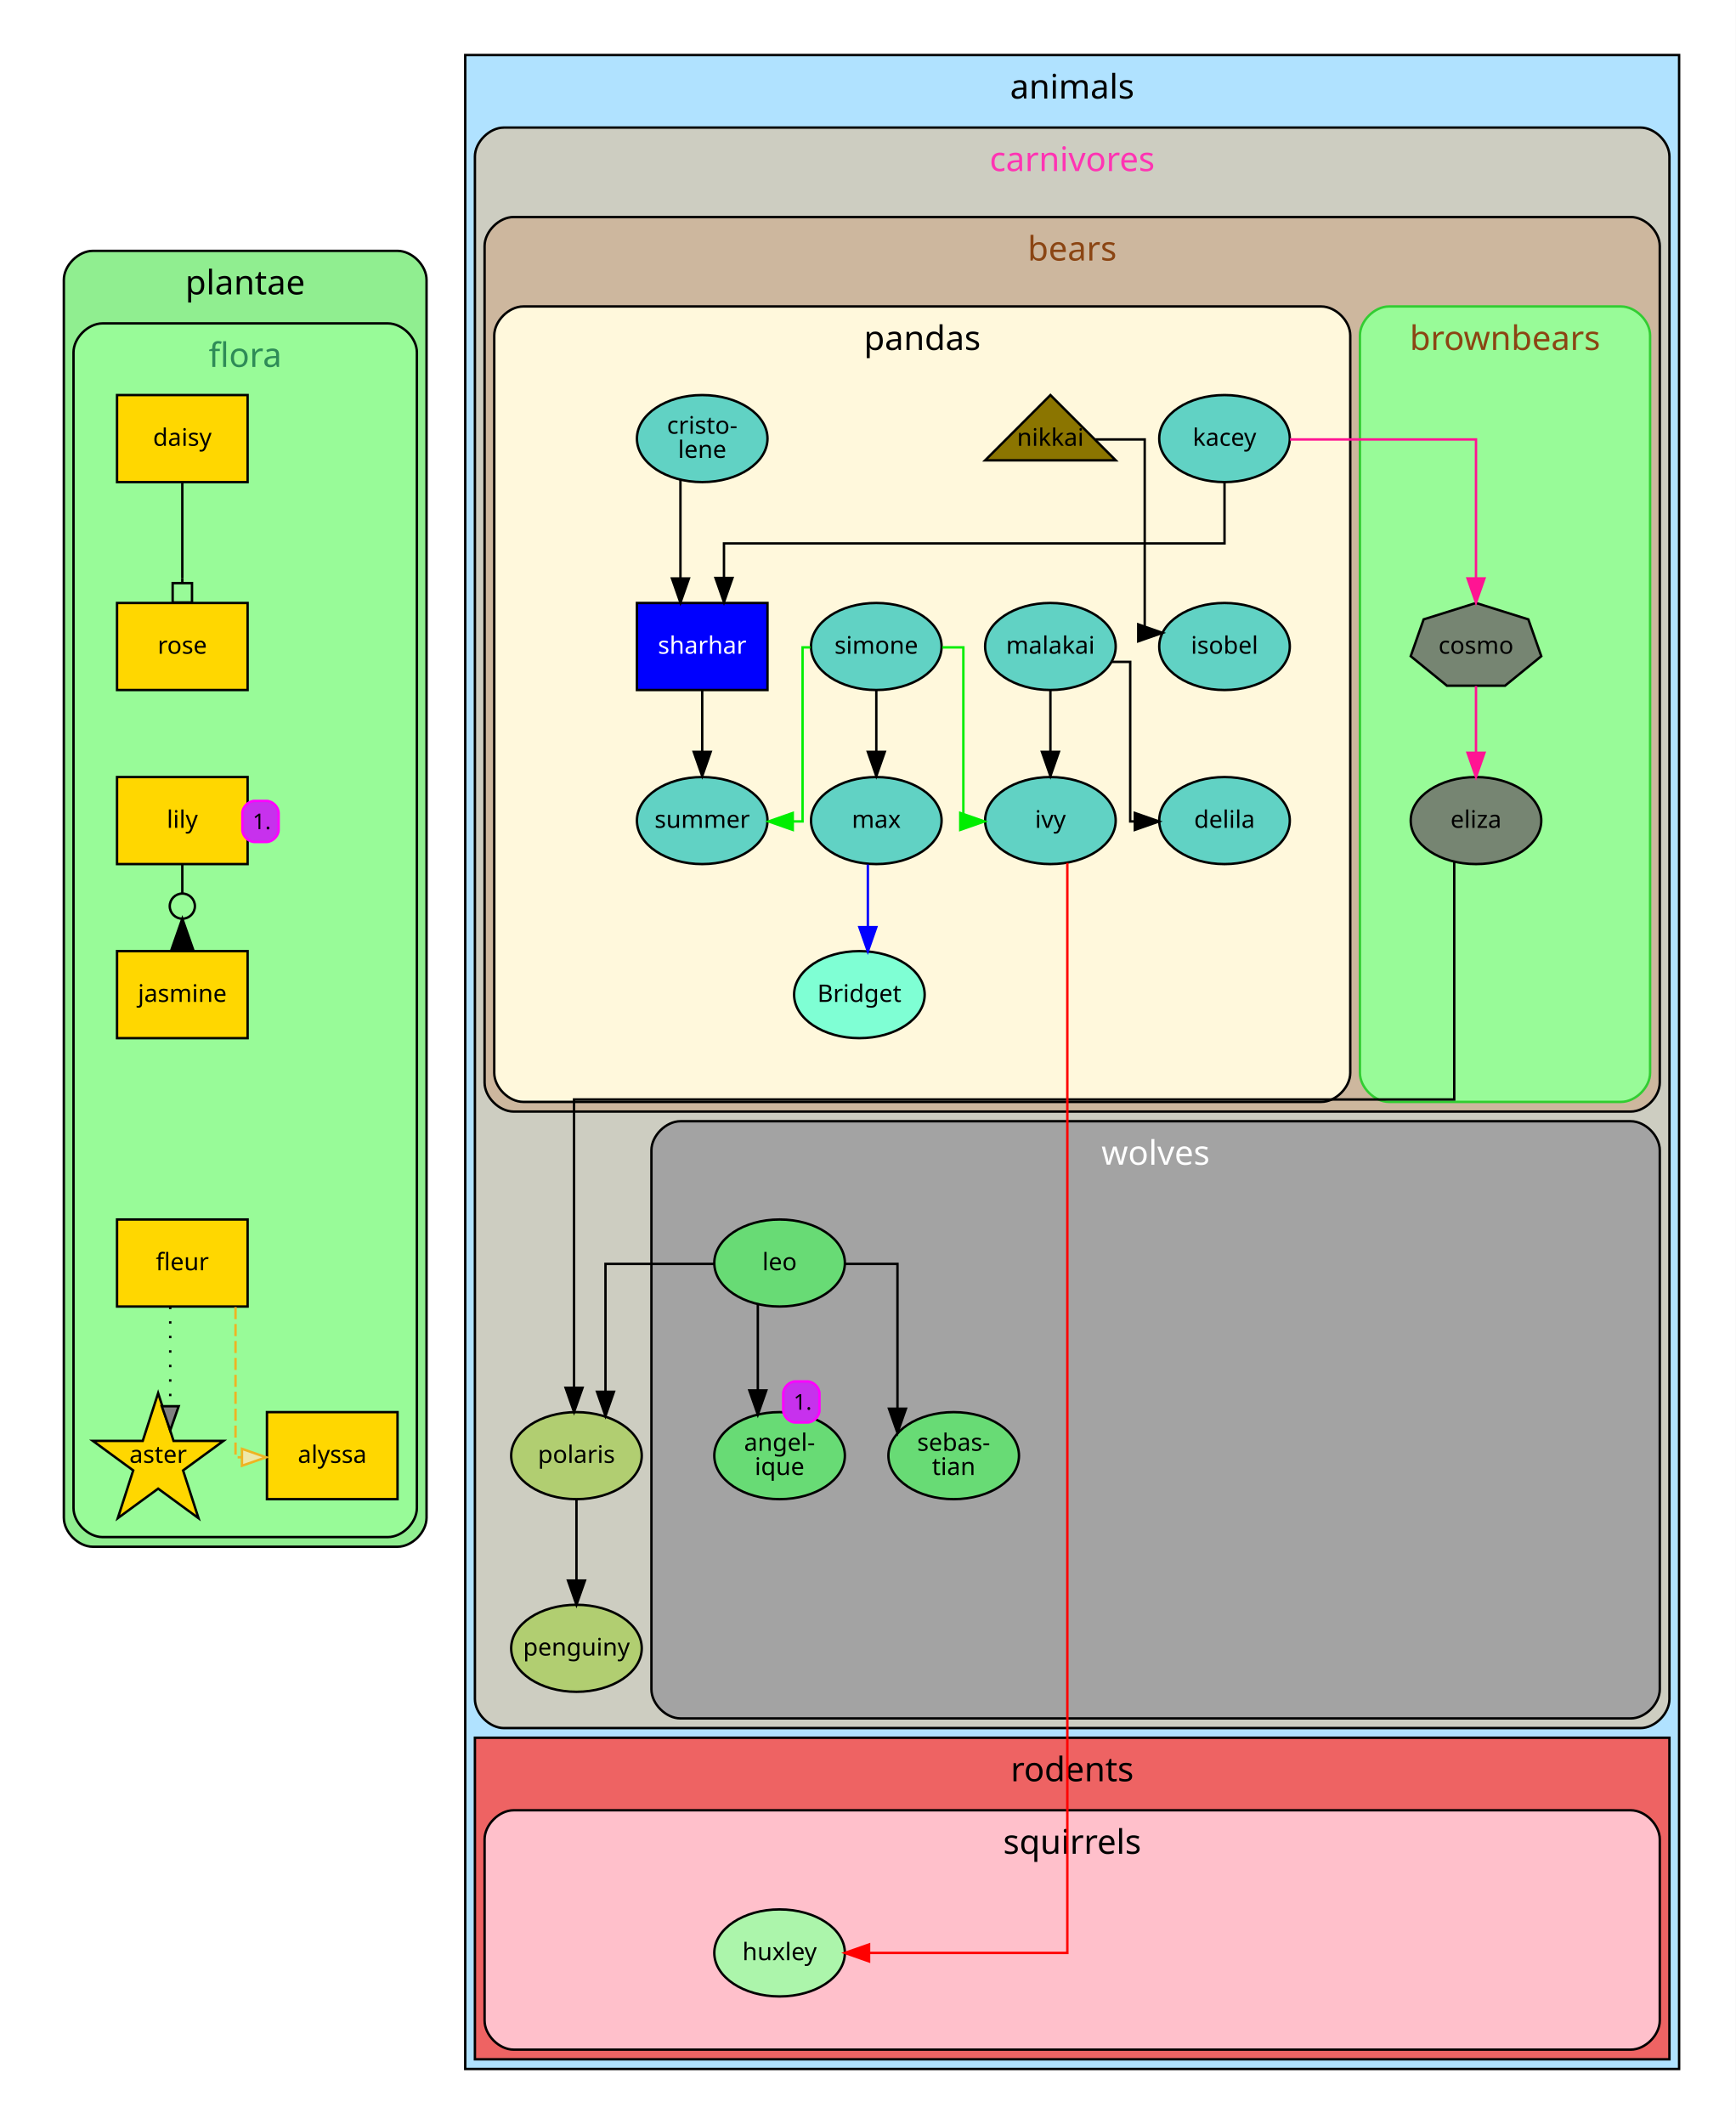
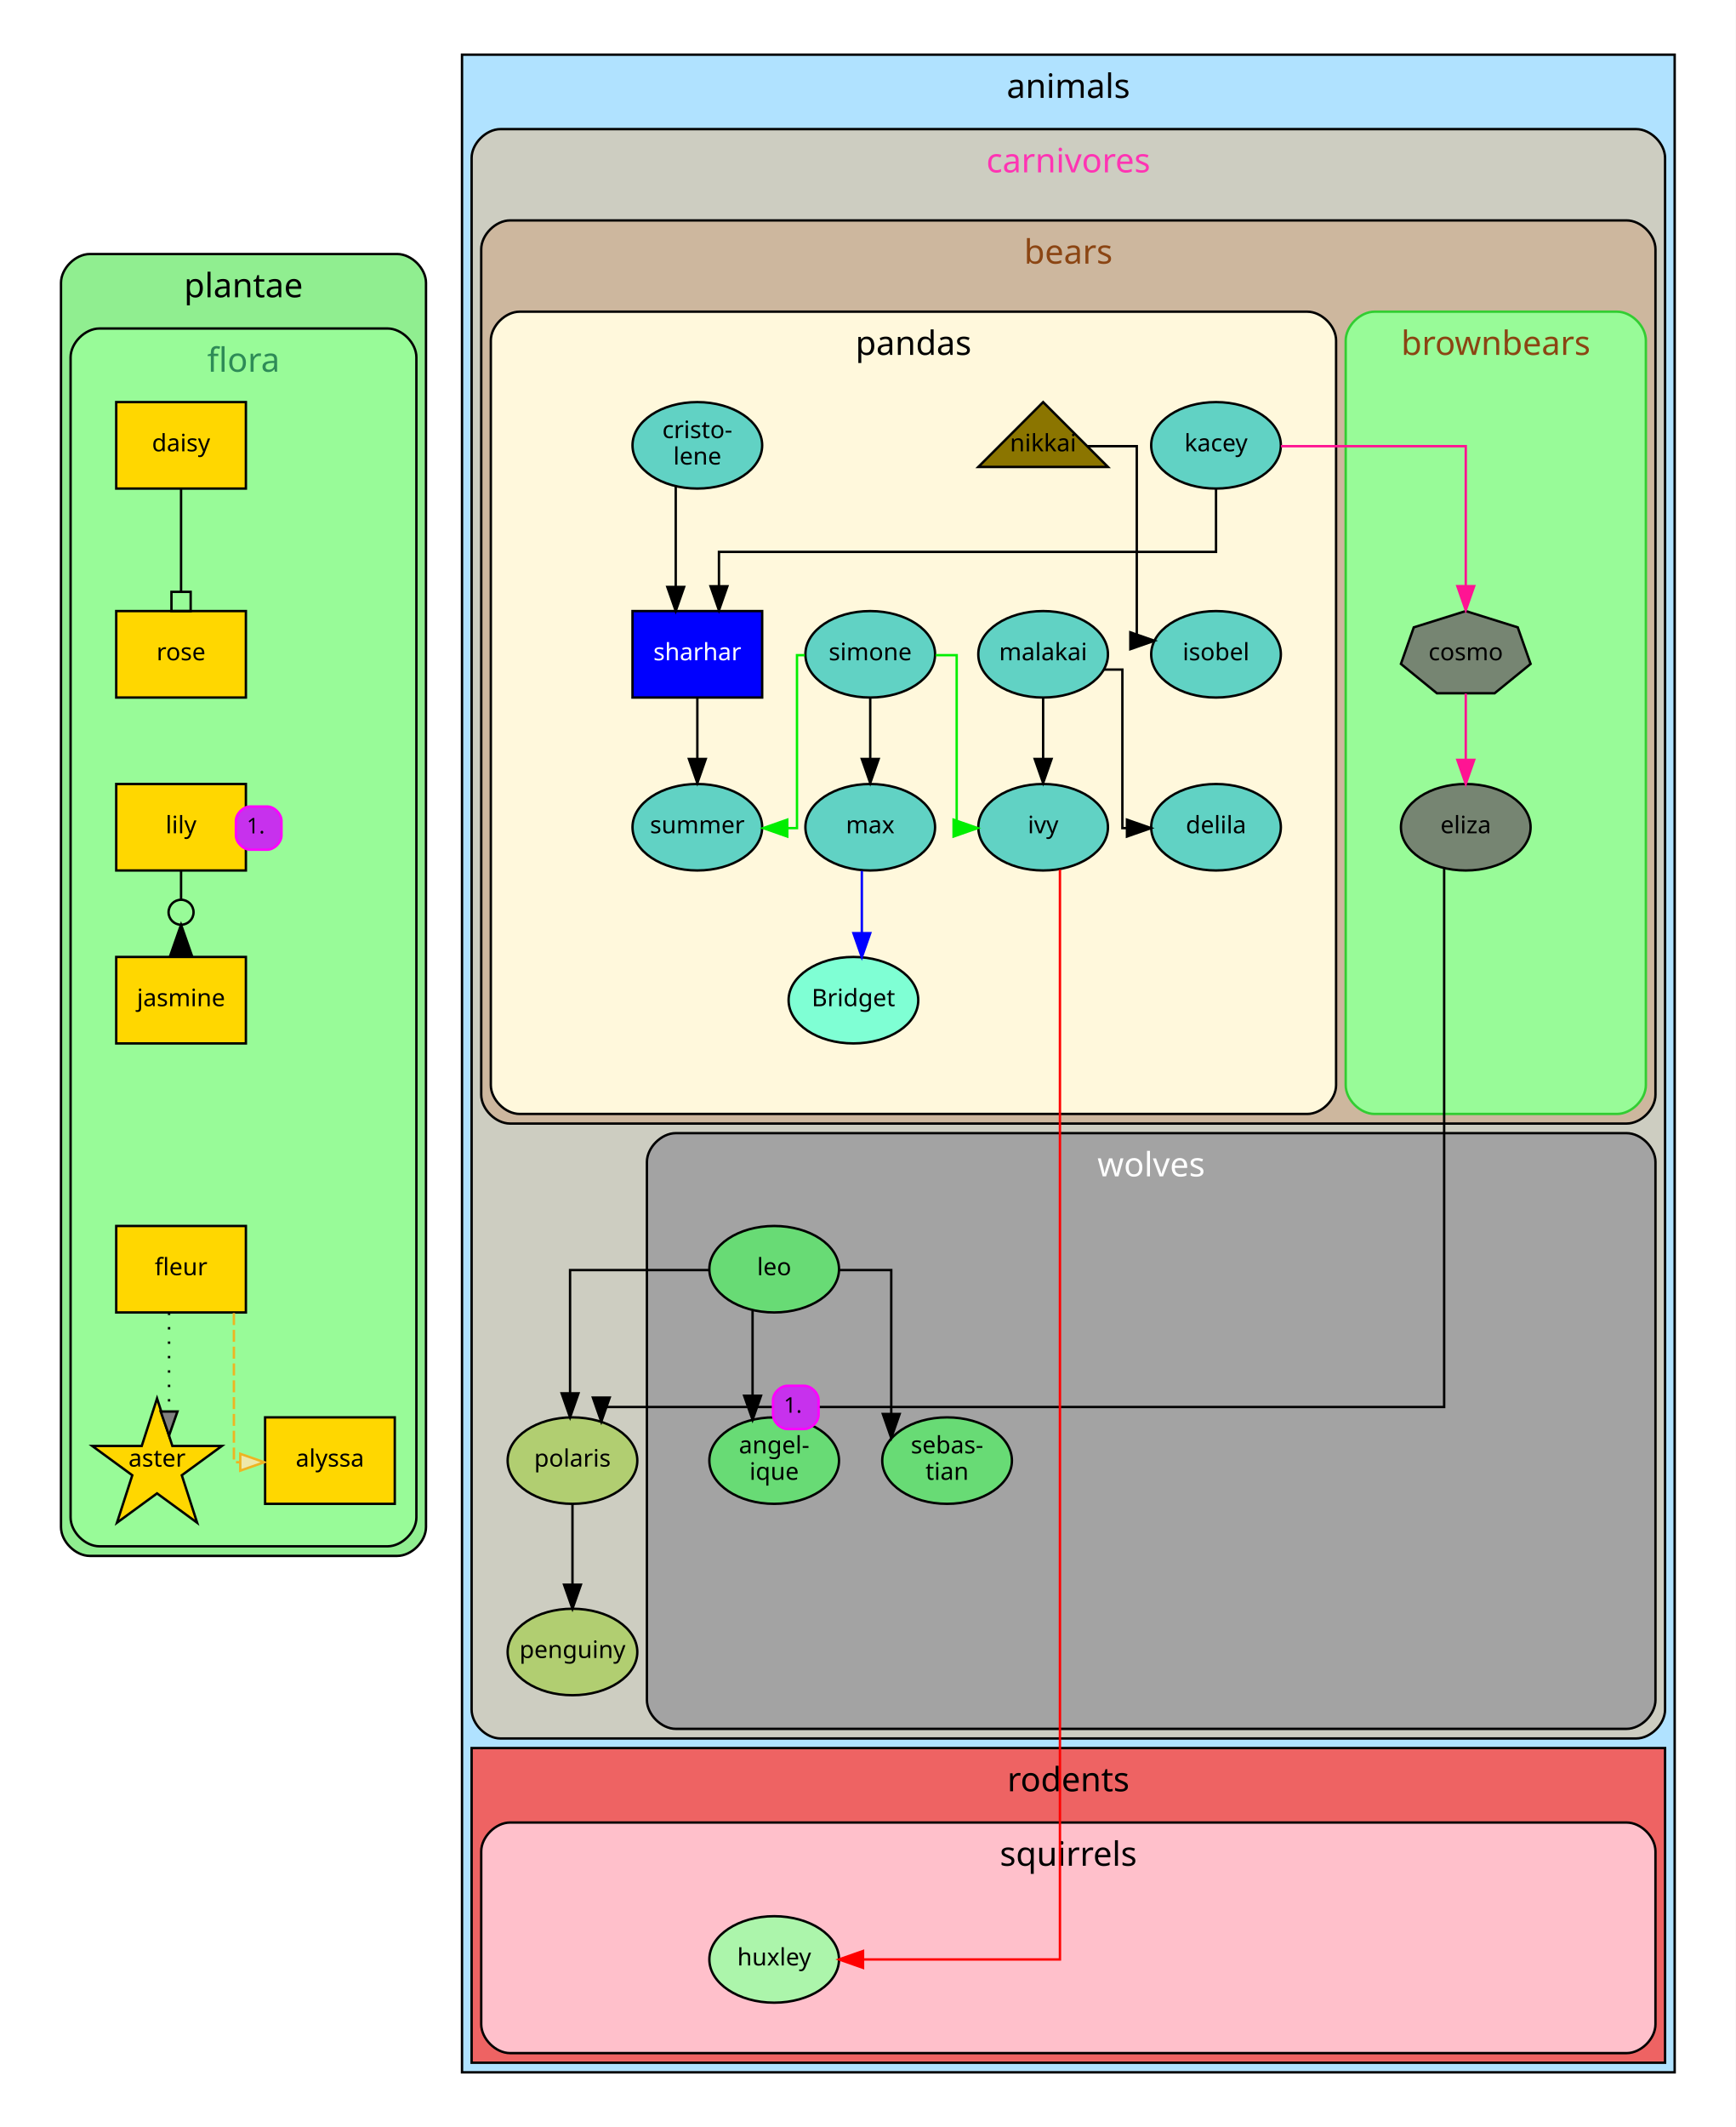
- <svg xmlns="http://www.w3.org/2000/svg" xmlns:xlink="http://www.w3.org/1999/xlink" width="717.8pt" height="878.52pt" viewBox="0.00 0.00 717.8 878.52">
-   <g id="graph0" class="graph" transform="scale(1 1) rotate(0) translate(14.4 864.76)">
-     <polygon fill="white" stroke="transparent" points="-14.4,14.4 -14.4,-864.76 703.4,-864.76 703.4,14.4 -14.4,14.4" />
+ <svg xmlns="http://www.w3.org/2000/svg" xmlns:xlink="http://www.w3.org/1999/xlink" width="722.8pt" height="885.52pt" viewBox="0.00 0.00 722.8 885.52">
+   <g id="graph0" class="graph" transform="scale(1 1) rotate(0) translate(14.4 872.76)">
+     <polygon fill="white" stroke="transparent" points="-14.4,14.4 -14.4,-872.76 708.4,-872.76 708.4,14.4 -14.4,14.4" />
    <g id="clust1" class="cluster">
-       <polygon fill="#b0e2ff" stroke="black" points="178,-842 178,-9 680,-9 680,-842 178,-842" />
-       <text text-anchor="middle" x="429" y="-824" font-family="sans-serif" font-size="14.00">animals</text>
+       <polygon fill="#b0e2ff" stroke="black" points="178,-850 178,-10 683,-10 683,-850 178,-850" />
+       <text text-anchor="middle" x="430.5" y="-832" font-family="sans-serif" font-size="14.00">animals</text>
    </g>
    <g id="clust2" class="cluster">
-       <path fill="#cdcdc1" stroke="black" d="M 194.0,-150 l 470.0,0 c 6.0 0 12.0 -6.0 12.0 -12.0 l 0,-638.0 c 0 -6.0 -6.0 -12.0 -12.0 -12.0 l -470.0,0 c -6.0 0 -12.0 6.0 -12.0 12.0 l 0,638.0 c 0 6.0 6.0 12.0 12.0 12.0" />
-       <text text-anchor="middle" x="429" y="-794" font-family="sans-serif" font-size="14.00" fill="#ff34b3">carnivores</text>
+       <path fill="#cdcdc1" stroke="black" d="M 194.0,-149 l 473.0,0 c 6.0 0 12.0 -6.0 12.0 -12.0 l 0,-646.0 c 0 -6.0 -6.0 -12.0 -12.0 -12.0 l -473.0,0 c -6.0 0 -12.0 6.0 -12.0 12.0 l 0,646.0 c 0 6.0 6.0 12.0 12.0 12.0" />
+       <text text-anchor="middle" x="430.5" y="-801" font-family="sans-serif" font-size="14.00" fill="#ff34b3">carnivores</text>
    </g>
    <g id="clust3" class="cluster">
-       <path fill="#cdb79e" stroke="black" d="M 198.0,-405 l 462.0,0 c 6.0 0 12.0 -6.0 12.0 -12.0 l 0,-346.0 c 0 -6.0 -6.0 -12.0 -12.0 -12.0 l -462.0,0 c -6.0 0 -12.0 6.0 -12.0 12.0 l 0,346.0 c 0 6.0 6.0 12.0 12.0 12.0" />
-       <text text-anchor="middle" x="429" y="-757" font-family="sans-serif" font-size="14.00" fill="#8b4513">bears</text>
+       <path fill="#cdb79e" stroke="black" d="M 198.0,-405 l 465.0,0 c 6.0 0 12.0 -6.0 12.0 -12.0 l 0,-352.0 c 0 -6.0 -6.0 -12.0 -12.0 -12.0 l -465.0,0 c -6.0 0 -12.0 6.0 -12.0 12.0 l 0,352.0 c 0 6.0 6.0 12.0 12.0 12.0" />
+       <text text-anchor="middle" x="430.5" y="-763" font-family="sans-serif" font-size="14.00" fill="#8b4513">bears</text>
    </g>
    <g id="clust4" class="cluster">
-       <path fill="#fff8dc" stroke="black" d="M 202.0,-409 l 330.0,0 c 6.0 0 12.0 -6.0 12.0 -12.0 l 0,-305.0 c 0 -6.0 -6.0 -12.0 -12.0 -12.0 l -330.0,0 c -6.0 0 -12.0 6.0 -12.0 12.0 l 0,305.0 c 0 6.0 6.0 12.0 12.0 12.0" />
-       <text text-anchor="middle" x="367" y="-720" font-family="sans-serif" font-size="14.00">pandas</text>
+       <path fill="#fff8dc" stroke="black" d="M 202.0,-409 l 328.0,0 c 6.0 0 12.0 -6.0 12.0 -12.0 l 0,-310.0 c 0 -6.0 -6.0 -12.0 -12.0 -12.0 l -328.0,0 c -6.0 0 -12.0 6.0 -12.0 12.0 l 0,310.0 c 0 6.0 6.0 12.0 12.0 12.0" />
+       <text text-anchor="middle" x="366" y="-725" font-family="sans-serif" font-size="14.00">pandas</text>
    </g>
    <g id="clust5" class="cluster">
-       <path fill="palegreen" stroke="limegreen" d="M 560.0,-409 l 96.0,0 c 6.0 0 12.0 -6.0 12.0 -12.0 l 0,-305.0 c 0 -6.0 -6.0 -12.0 -12.0 -12.0 l -96.0,0 c -6.0 0 -12.0 6.0 -12.0 12.0 l 0,305.0 c 0 6.0 6.0 12.0 12.0 12.0" />
-       <text text-anchor="middle" x="608" y="-720" font-family="sans-serif" font-size="14.00" fill="#8b4513">brownbears</text>
+       <path fill="palegreen" stroke="limegreen" d="M 558.0,-409 l 101.0,0 c 6.0 0 12.0 -6.0 12.0 -12.0 l 0,-310.0 c 0 -6.0 -6.0 -12.0 -12.0 -12.0 l -101.0,0 c -6.0 0 -12.0 6.0 -12.0 12.0 l 0,310.0 c 0 6.0 6.0 12.0 12.0 12.0" />
+       <text text-anchor="middle" x="608.5" y="-725" font-family="sans-serif" font-size="14.00" fill="#8b4513">brownbears</text>
    </g>
    <g id="clust6" class="cluster">
-       <path fill="#a3a3a3" stroke="black" d="M 267.0,-154 l 393.0,0 c 6.0 0 12.0 -6.0 12.0 -12.0 l 0,-223.0 c 0 -6.0 -6.0 -12.0 -12.0 -12.0 l -393.0,0 c -6.0 0 -12.0 6.0 -12.0 12.0 l 0,223.0 c 0 6.0 6.0 12.0 12.0 12.0" />
-       <text text-anchor="middle" x="463.5" y="-383" font-family="sans-serif" font-size="14.00" fill="white">wolves</text>
+       <path fill="#a3a3a3" stroke="black" d="M 267.0,-153 l 396.0,0 c 6.0 0 12.0 -6.0 12.0 -12.0 l 0,-224.0 c 0 -6.0 -6.0 -12.0 -12.0 -12.0 l -396.0,0 c -6.0 0 -12.0 6.0 -12.0 12.0 l 0,224.0 c 0 6.0 6.0 12.0 12.0 12.0" />
+       <text text-anchor="middle" x="465" y="-383" font-family="sans-serif" font-size="14.00" fill="white">wolves</text>
    </g>
    <g id="clust7" class="cluster">
-       <polygon fill="#ee6363" stroke="black" points="182,-146 182,-13 676,-13 676,-146 182,-146" />
-       <text text-anchor="middle" x="429" y="-128" font-family="sans-serif" font-size="14.00">rodents</text>
+       <polygon fill="#ee6363" stroke="black" points="182,-145 182,-14 679,-14 679,-145 182,-145" />
+       <text text-anchor="middle" x="430.5" y="-127" font-family="sans-serif" font-size="14.00">rodents</text>
    </g>
    <g id="clust8" class="cluster">
-       <path fill="pink" stroke="black" d="M 198.0,-17 l 462.0,0 c 6.0 0 12.0 -6.0 12.0 -12.0 l 0,-75.0 c 0 -6.0 -6.0 -12.0 -12.0 -12.0 l -462.0,0 c -6.0 0 -12.0 6.0 -12.0 12.0 l 0,75.0 c 0 6.0 6.0 12.0 12.0 12.0" />
-       <text text-anchor="middle" x="429" y="-98" font-family="sans-serif" font-size="14.00">squirrels</text>
+       <path fill="pink" stroke="black" d="M 198.0,-18 l 465.0,0 c 6.0 0 12.0 -6.0 12.0 -12.0 l 0,-72.0 c 0 -6.0 -6.0 -12.0 -12.0 -12.0 l -465.0,0 c -6.0 0 -12.0 6.0 -12.0 12.0 l 0,72.0 c 0 6.0 6.0 12.0 12.0 12.0" />
+       <text text-anchor="middle" x="430.5" y="-96" font-family="sans-serif" font-size="14.00">squirrels</text>
    </g>
    <g id="clust9" class="cluster">
-       <path fill="#90ee90" stroke="black" d="M 24.0,-225 l 126.0,0 c 6.0 0 12.0 -6.0 12.0 -12.0 l 0,-512.0 c 0 -6.0 -6.0 -12.0 -12.0 -12.0 l -126.0,0 c -6.0 0 -12.0 6.0 -12.0 12.0 l 0,512.0 c 0 6.0 6.0 12.0 12.0 12.0" />
-       <text text-anchor="middle" x="87" y="-743" font-family="sans-serif" font-size="14.00">plantae</text>
+       <path fill="#90ee90" stroke="black" d="M 23.0,-225 l 128.0,0 c 6.0 0 12.0 -6.0 12.0 -12.0 l 0,-518.0 c 0 -6.0 -6.0 -12.0 -12.0 -12.0 l -128.0,0 c -6.0 0 -12.0 6.0 -12.0 12.0 l 0,518.0 c 0 6.0 6.0 12.0 12.0 12.0" />
+       <text text-anchor="middle" x="87" y="-749" font-family="sans-serif" font-size="14.00">plantae</text>
    </g>
    <g id="clust10" class="cluster">
-       <path fill="palegreen" stroke="black" d="M 28.0,-229 l 118.0,0 c 6.0 0 12.0 -6.0 12.0 -12.0 l 0,-478.0 c 0 -6.0 -6.0 -12.0 -12.0 -12.0 l -118.0,0 c -6.0 0 -12.0 6.0 -12.0 12.0 l 0,478.0 c 0 6.0 6.0 12.0 12.0 12.0" />
-       <text text-anchor="middle" x="87" y="-713" font-family="sans-serif" font-size="14.00" fill="seagreen">flora</text>
+       <path fill="palegreen" stroke="black" d="M 27.0,-229 l 120.0,0 c 6.0 0 12.0 -6.0 12.0 -12.0 l 0,-483.0 c 0 -6.0 -6.0 -12.0 -12.0 -12.0 l -120.0,0 c -6.0 0 -12.0 6.0 -12.0 12.0 l 0,483.0 c 0 6.0 6.0 12.0 12.0 12.0" />
+       <text text-anchor="middle" x="87" y="-718" font-family="sans-serif" font-size="14.00" fill="seagreen">flora</text>
    </g>
    <g id="node1" class="node">
      <g id="a_node1">
        <a xlink:title=": " target="_blank">
-           <ellipse fill="#61d2c4" stroke="black" cx="492" cy="-525.36" rx="27" ry="18" />
-           <text text-anchor="middle" x="492" y="-522.36" font-family="sans-serif" font-size="10.00">delila</text>
+           <ellipse fill="#61d2c4" stroke="black" cx="492" cy="-528.36" rx="27" ry="18" />
+           <text text-anchor="middle" x="492" y="-525.86" font-family="sans-serif" font-size="10.00">delila</text>
        </a>
      </g>
    </g>
    <g id="node2" class="node">
      <g id="a_node2">
        <a xlink:title=": " target="_blank">
-           <polygon fill="gold" stroke="black" points="78,-268.78 57.37,-268.78 51,-288.54 44.63,-268.78 24,-268.78 40.69,-256.57 34.31,-236.82 51,-249.03 67.69,-236.82 61.31,-256.57 78,-268.78" />
-           <text text-anchor="middle" x="51" y="-259.68" font-family="sans-serif" font-size="10.00">aster</text>
+           <polygon fill="gold" stroke="black" points="78,-270.78 57.37,-270.78 51,-290.54 44.63,-270.78 24,-270.78 40.69,-258.57 34.31,-238.82 51,-251.03 67.69,-238.82 61.31,-258.57 78,-270.78" />
+           <text text-anchor="middle" x="51" y="-262.18" font-family="sans-serif" font-size="10.00">aster</text>
        </a>
      </g>
    </g>
    <g id="node3" class="node">
      <g id="a_node3">
        <a xlink:title=": " target="_blank">
-           <ellipse fill="#b1ce71" stroke="black" cx="224" cy="-183" rx="27" ry="18" />
-           <text text-anchor="middle" x="224" y="-180" font-family="sans-serif" font-size="10.00">penguiny</text>
+           <ellipse fill="#b1ce71" stroke="black" cx="224" cy="-185" rx="27" ry="18" />
+           <text text-anchor="middle" x="224" y="-182.5" font-family="sans-serif" font-size="10.00">penguiny</text>
        </a>
      </g>
    </g>
    <g id="node4" class="node">
      <g id="a_node4">
        <a xlink:title=": " target="_blank">
          <ellipse fill="#acf5ab" stroke="black" cx="308" cy="-57" rx="27" ry="18" />
-           <text text-anchor="middle" x="308" y="-54" font-family="sans-serif" font-size="10.00">huxley</text>
+           <text text-anchor="middle" x="308" y="-54.5" font-family="sans-serif" font-size="10.00">huxley</text>
        </a>
      </g>
    </g>
    <g id="node5" class="node">
      <g id="a_node5">
        <a xlink:title=": " target="_blank">
-           <polygon fill="gold" stroke="black" points="88,-471.36 34,-471.36 34,-435.36 88,-435.36 88,-471.36" />
-           <text text-anchor="middle" x="61" y="-450.36" font-family="sans-serif" font-size="10.00">jasmine</text>
+           <polygon fill="gold" stroke="black" points="88,-474.36 34,-474.36 34,-438.36 88,-438.36 88,-474.36" />
+           <text text-anchor="middle" x="61" y="-453.86" font-family="sans-serif" font-size="10.00">jasmine</text>
        </a>
      </g>
    </g>
    <g id="node16" class="node">
      <g id="a_node16">
        <a xlink:title=": " target="_blank">
-           <polygon fill="gold" stroke="black" points="88,-360.36 34,-360.36 34,-324.36 88,-324.36 88,-360.36" />
-           <text text-anchor="middle" x="61" y="-339.36" font-family="sans-serif" font-size="10.00">fleur</text>
+           <polygon fill="gold" stroke="black" points="88,-362.36 34,-362.36 34,-326.36 88,-326.36 88,-362.36" />
+           <text text-anchor="middle" x="61" y="-341.86" font-family="sans-serif" font-size="10.00">fleur</text>
        </a>
      </g>
    </g>
    <g id="node6" class="node">
      <g id="a_node6">
        <a xlink:title=": " target="_blank">
-           <polygon fill="#8b7500" stroke="black" points="420,-701.36 393,-674.36 447,-674.36 420,-701.36" />
-           <text text-anchor="middle" x="420" y="-680.36" font-family="sans-serif" font-size="10.00">nikkai</text>
+           <polygon fill="#8b7500" stroke="black" points="420,-705.36 393,-678.36 447,-678.36 420,-705.36" />
+           <text text-anchor="middle" x="420" y="-684.86" font-family="sans-serif" font-size="10.00">nikkai</text>
        </a>
      </g>
    </g>
    <g id="node18" class="node">
      <g id="a_node18">
        <a xlink:title=": " target="_blank">
-           <ellipse fill="#61d2c4" stroke="black" cx="492" cy="-597.36" rx="27" ry="18" />
-           <text text-anchor="middle" x="492" y="-594.36" font-family="sans-serif" font-size="10.00">isobel</text>
+           <ellipse fill="#61d2c4" stroke="black" cx="492" cy="-600.36" rx="27" ry="18" />
+           <text text-anchor="middle" x="492" y="-597.86" font-family="sans-serif" font-size="10.00">isobel</text>
        </a>
      </g>
    </g>
    <g id="edge5" class="edge">
-       <path fill="none" stroke="black" d="M438.59,-683C448.63,-683 459,-683 459,-683 459,-683 459,-603 459,-603 459,-603 459.73,-603 459.73,-603" />
-       <polygon fill="black" stroke="black" points="456.32,-606.5 466.32,-603 456.32,-599.5 456.32,-606.5" />
+       <path fill="none" stroke="black" d="M438.59,-687C448.63,-687 459,-687 459,-687 459,-687 459,-606 459,-606 459,-606 459.73,-606 459.73,-606" />
+       <polygon fill="black" stroke="black" points="456.32,-609.5 466.32,-606 456.32,-602.5 456.32,-609.5" />
    </g>
    <g id="node7" class="node">
      <g id="a_node7">
        <a xlink:title=": " target="_blank">
-           <ellipse fill="#68db75" stroke="black" cx="380" cy="-262.68" rx="27" ry="18" />
-           <text text-anchor="middle" x="380" y="-264.68" font-family="sans-serif" font-size="10.00">sebas-</text>
-           <text text-anchor="middle" x="380" y="-254.68" font-family="sans-serif" font-size="10.00">tian</text>
+           <ellipse fill="#68db75" stroke="black" cx="380" cy="-264.68" rx="27" ry="18" />
+           <text text-anchor="middle" x="380" y="-267.68" font-family="sans-serif" font-size="10.00">sebas-</text>
+           <text text-anchor="middle" x="380" y="-256.68" font-family="sans-serif" font-size="10.00">tian</text>
        </a>
      </g>
    </g>
    <g id="node8" class="node">
      <g id="a_node8">
        <a xlink:title=": " target="_blank">
-           <ellipse fill="#768572" stroke="black" cx="596" cy="-525.36" rx="27" ry="18" />
-           <text text-anchor="middle" x="596" y="-522.36" font-family="sans-serif" font-size="10.00">eliza</text>
+           <ellipse fill="#768572" stroke="black" cx="596" cy="-528.36" rx="27" ry="18" />
+           <text text-anchor="middle" x="596" y="-525.86" font-family="sans-serif" font-size="10.00">eliza</text>
        </a>
      </g>
    </g>
    <g id="node19" class="node">
      <g id="a_node19">
        <a xlink:title=": " target="_blank">
-           <ellipse fill="#b1ce71" stroke="black" cx="224" cy="-262.68" rx="27" ry="18" />
-           <text text-anchor="middle" x="224" y="-259.68" font-family="sans-serif" font-size="10.00">polaris</text>
+           <ellipse fill="#b1ce71" stroke="black" cx="224" cy="-264.68" rx="27" ry="18" />
+           <text text-anchor="middle" x="224" y="-262.18" font-family="sans-serif" font-size="10.00">polaris</text>
        </a>
      </g>
    </g>
    <g id="edge7" class="edge">
-       <path fill="none" stroke="black" d="M587,-508.34C587,-476.25 587,-410 587,-410 587,-410 223,-410 223,-410 223,-410 223,-290.74 223,-290.74" />
-       <polygon fill="black" stroke="black" points="226.5,-290.74 223,-280.74 219.5,-290.74 226.5,-290.74" />
+       <path fill="none" stroke="black" d="M587,-511.39C587,-456.45 587,-287 587,-287 587,-287 236,-287 236,-287 236,-287 236,-286.39 236,-286.39" />
+       <polygon fill="black" stroke="black" points="239.5,-290.9 236,-280.9 232.5,-290.9 239.5,-290.9" />
    </g>
    <g id="node9" class="node">
      <g id="a_node9">
        <a xlink:title=": " target="_blank">
-           <ellipse fill="#61d2c4" stroke="black" cx="420" cy="-597.36" rx="27" ry="18" />
-           <text text-anchor="middle" x="420" y="-594.36" font-family="sans-serif" font-size="10.00">malakai</text>
+           <ellipse fill="#61d2c4" stroke="black" cx="420" cy="-600.36" rx="27" ry="18" />
+           <text text-anchor="middle" x="420" y="-597.86" font-family="sans-serif" font-size="10.00">malakai</text>
        </a>
      </g>
    </g>
    <g id="edge10" class="edge">
-       <path fill="none" stroke="black" d="M445.35,-591C449.78,-591 453,-591 453,-591 453,-591 453,-525 453,-525 453,-525 454.91,-525 454.91,-525" />
-       <polygon fill="black" stroke="black" points="454.91,-528.5 464.91,-525 454.91,-521.5 454.91,-528.5" />
+       <path fill="none" stroke="black" d="M445.35,-594C449.78,-594 453,-594 453,-594 453,-594 453,-528 453,-528 453,-528 454.91,-528 454.91,-528" />
+       <polygon fill="black" stroke="black" points="454.91,-531.5 464.91,-528 454.91,-524.5 454.91,-531.5" />
    </g>
    <g id="node27" class="node">
      <g id="a_node27">
        <a xlink:title=": " target="_blank">
-           <ellipse fill="#61d2c4" stroke="black" cx="420" cy="-525.36" rx="27" ry="18" />
-           <text text-anchor="middle" x="420" y="-522.36" font-family="sans-serif" font-size="10.00">ivy</text>
+           <ellipse fill="#61d2c4" stroke="black" cx="420" cy="-528.36" rx="27" ry="18" />
+           <text text-anchor="middle" x="420" y="-525.86" font-family="sans-serif" font-size="10.00">ivy</text>
        </a>
      </g>
    </g>
    <g id="edge9" class="edge">
-       <path fill="none" stroke="black" d="M420,-579.19C420,-579.19 420,-553.77 420,-553.77" />
-       <polygon fill="black" stroke="black" points="423.5,-553.77 420,-543.77 416.5,-553.77 423.5,-553.77" />
+       <path fill="none" stroke="black" d="M420,-582.19C420,-582.19 420,-556.77 420,-556.77" />
+       <polygon fill="black" stroke="black" points="423.5,-556.77 420,-546.77 416.5,-556.77 423.5,-556.77" />
    </g>
    <g id="node10" class="node">
      <g id="a_node10">
        <a xlink:title=": " target="_blank">
-           <ellipse fill="#61d2c4" stroke="black" cx="348" cy="-525.36" rx="27" ry="18" />
-           <text text-anchor="middle" x="348" y="-522.36" font-family="sans-serif" font-size="10.00">max</text>
+           <ellipse fill="#61d2c4" stroke="black" cx="348" cy="-528.36" rx="27" ry="18" />
+           <text text-anchor="middle" x="348" y="-525.86" font-family="sans-serif" font-size="10.00">max</text>
        </a>
      </g>
    </g>
    <g id="node11" class="node">
      <g id="a_node11">
        <a xlink:title=": " target="_blank">
-           <ellipse fill="aquamarine" stroke="black" cx="341" cy="-453.36" rx="27" ry="18" />
-           <text text-anchor="middle" x="341" y="-450.36" font-family="sans-serif" font-size="10.00">Bridget</text>
+           <ellipse fill="aquamarine" stroke="black" cx="341" cy="-456.36" rx="27" ry="18" />
+           <text text-anchor="middle" x="341" y="-453.86" font-family="sans-serif" font-size="10.00">Bridget</text>
        </a>
      </g>
    </g>
    <g id="edge11" class="edge">
-       <path fill="none" stroke="blue" d="M344.5,-507.19C344.5,-507.19 344.5,-481.27 344.5,-481.27" />
-       <polygon fill="blue" stroke="blue" points="348,-481.27 344.5,-471.27 341,-481.27 348,-481.27" />
+       <path fill="none" stroke="blue" d="M344.5,-510.19C344.5,-510.19 344.5,-484.27 344.5,-484.27" />
+       <polygon fill="blue" stroke="blue" points="348,-484.27 344.5,-474.27 341,-484.27 348,-484.27" />
    </g>
    <g id="node24" class="node">
      <g id="a_node24">
        <a xlink:title=": " target="_blank">
-           <ellipse fill="#68db75" stroke="black" cx="308" cy="-342.36" rx="27" ry="18" />
-           <text text-anchor="middle" x="308" y="-339.36" font-family="sans-serif" font-size="10.00">leo</text>
+           <ellipse fill="#68db75" stroke="black" cx="308" cy="-344.36" rx="27" ry="18" />
+           <text text-anchor="middle" x="308" y="-341.86" font-family="sans-serif" font-size="10.00">leo</text>
        </a>
      </g>
    </g>
    <g id="node12" class="node">
      <g id="a_node12">
        <a xlink:title=": " target="_blank">
-           <ellipse fill="#61d2c4" stroke="black" cx="348" cy="-597.36" rx="27" ry="18" />
-           <text text-anchor="middle" x="348" y="-594.36" font-family="sans-serif" font-size="10.00">simone</text>
+           <ellipse fill="#61d2c4" stroke="black" cx="348" cy="-600.36" rx="27" ry="18" />
+           <text text-anchor="middle" x="348" y="-597.86" font-family="sans-serif" font-size="10.00">simone</text>
        </a>
      </g>
    </g>
    <g id="edge17" class="edge">
-       <path fill="none" stroke="black" d="M348,-579.19C348,-579.19 348,-553.77 348,-553.77" />
-       <polygon fill="black" stroke="black" points="351.5,-553.77 348,-543.77 344.5,-553.77 351.5,-553.77" />
+       <path fill="none" stroke="black" d="M348,-582.19C348,-582.19 348,-556.77 348,-556.77" />
+       <polygon fill="black" stroke="black" points="351.5,-556.77 348,-546.77 344.5,-556.77 351.5,-556.77" />
    </g>
    <g id="node26" class="node">
      <g id="a_node26">
        <a xlink:title=": " target="_blank">
-           <ellipse fill="#61d2c4" stroke="black" cx="276" cy="-525.36" rx="27" ry="18" />
-           <text text-anchor="middle" x="276" y="-522.36" font-family="sans-serif" font-size="10.00">summer</text>
+           <ellipse fill="#61d2c4" stroke="black" cx="276" cy="-528.36" rx="27" ry="18" />
+           <text text-anchor="middle" x="276" y="-525.86" font-family="sans-serif" font-size="10.00">summer</text>
        </a>
      </g>
    </g>
    <g id="edge15" class="edge">
-       <path fill="none" stroke="#00ee00" d="M320.76,-597C318.76,-597 317.5,-597 317.5,-597 317.5,-597 317.5,-525 317.5,-525 317.5,-525 313.45,-525 313.45,-525" />
-       <polygon fill="#00ee00" stroke="#00ee00" points="313.45,-521.5 303.45,-525 313.45,-528.5 313.45,-521.5" />
+       <path fill="none" stroke="#00ee00" d="M320.76,-600C318.76,-600 317.5,-600 317.5,-600 317.5,-600 317.5,-528 317.5,-528 317.5,-528 313.45,-528 313.45,-528" />
+       <polygon fill="#00ee00" stroke="#00ee00" points="313.45,-524.5 303.45,-528 313.45,-531.5 313.45,-524.5" />
    </g>
    <g id="edge16" class="edge">
-       <path fill="none" stroke="#00ee00" d="M375.29,-597C380.31,-597 384,-597 384,-597 384,-597 384,-525 384,-525 384,-525 384.87,-525 384.87,-525" />
-       <polygon fill="#00ee00" stroke="#00ee00" points="382.71,-528.5 392.71,-525 382.71,-521.5 382.71,-528.5" />
+       <path fill="none" stroke="#00ee00" d="M375.29,-600C380.31,-600 384,-600 384,-600 384,-600 384,-528 384,-528 384,-528 384.87,-528 384.87,-528" />
+       <polygon fill="#00ee00" stroke="#00ee00" points="382.71,-531.5 392.71,-528 382.71,-524.5 382.71,-531.5" />
    </g>
    <g id="node13" class="node">
      <g id="a_node13">
        <a xlink:title=": " target="_blank">
-           <polygon fill="#768572" stroke="black" points="623,-593.35 617.65,-608.58 596,-615.36 574.35,-608.58 569,-593.35 583.98,-581.14 608.02,-581.14 623,-593.35" />
-           <text text-anchor="middle" x="596" y="-594.36" font-family="sans-serif" font-size="10.00">cosmo</text>
+           <polygon fill="#768572" stroke="black" points="623,-596.35 617.65,-611.58 596,-618.36 574.35,-611.58 569,-596.35 583.98,-584.14 608.02,-584.14 623,-596.35" />
+           <text text-anchor="middle" x="596" y="-597.86" font-family="sans-serif" font-size="10.00">cosmo</text>
        </a>
      </g>
    </g>
    <g id="edge18" class="edge">
-       <path fill="none" stroke="deeppink" d="M596,-581.02C596,-581.02 596,-553.4 596,-553.4" />
-       <polygon fill="deeppink" stroke="deeppink" points="599.5,-553.4 596,-543.4 592.5,-553.4 599.5,-553.4" />
+       <path fill="none" stroke="deeppink" d="M596,-584.02C596,-584.02 596,-556.4 596,-556.4" />
+       <polygon fill="deeppink" stroke="deeppink" points="599.5,-556.4 596,-546.4 592.5,-556.4 599.5,-556.4" />
    </g>
    <g id="node14" class="node">
      <g id="a_node14">
        <a xlink:title=": " target="_blank">
-           <ellipse fill="#61d2c4" stroke="black" cx="276" cy="-683.36" rx="27" ry="18" />
-           <text text-anchor="middle" x="276" y="-685.36" font-family="sans-serif" font-size="10.00">cristo-</text>
-           <text text-anchor="middle" x="276" y="-675.36" font-family="sans-serif" font-size="10.00">lene</text>
+           <ellipse fill="#61d2c4" stroke="black" cx="276" cy="-687.36" rx="27" ry="18" />
+           <text text-anchor="middle" x="276" y="-690.36" font-family="sans-serif" font-size="10.00">cristo-</text>
+           <text text-anchor="middle" x="276" y="-679.36" font-family="sans-serif" font-size="10.00">lene</text>
        </a>
      </g>
    </g>
    <g id="node15" class="node">
      <g id="a_node15">
        <a xlink:title=": " target="_blank">
-           <polygon fill="blue" stroke="black" points="303,-615.36 249,-615.36 249,-579.36 303,-579.36 303,-615.36" />
-           <text text-anchor="middle" x="276" y="-594.36" font-family="sans-serif" font-size="10.00" fill="white">sharhar</text>
+           <polygon fill="blue" stroke="black" points="303,-618.36 249,-618.36 249,-582.36 303,-582.36 303,-618.36" />
+           <text text-anchor="middle" x="276" y="-597.86" font-family="sans-serif" font-size="10.00" fill="white">sharhar</text>
        </a>
      </g>
    </g>
    <g id="edge20" class="edge">
-       <path fill="none" stroke="black" d="M267,-666.37C267,-666.37 267,-625.5 267,-625.5" />
-       <polygon fill="black" stroke="black" points="270.5,-625.5 267,-615.5 263.5,-625.5 270.5,-625.5" />
+       <path fill="none" stroke="black" d="M267,-670.17C267,-670.17 267,-628.41 267,-628.41" />
+       <polygon fill="black" stroke="black" points="270.5,-628.41 267,-618.41 263.5,-628.41 270.5,-628.41" />
    </g>
    <g id="edge21" class="edge">
-       <path fill="none" stroke="black" d="M276,-579.19C276,-579.19 276,-553.77 276,-553.77" />
-       <polygon fill="black" stroke="black" points="279.5,-553.77 276,-543.77 272.5,-553.77 279.5,-553.77" />
+       <path fill="none" stroke="black" d="M276,-582.19C276,-582.19 276,-556.77 276,-556.77" />
+       <polygon fill="black" stroke="black" points="279.5,-556.77 276,-546.77 272.5,-556.77 279.5,-556.77" />
    </g>
    <g id="edge22" class="edge">
-       <path fill="none" stroke="black" stroke-dasharray="1,5" d="M56,-324.28C56,-324.28 56,-283.12 56,-283.12" />
-       <polygon fill="gray" stroke="black" points="59.5,-283.12 56,-273.12 52.5,-283.12 59.5,-283.12" />
+       <path fill="none" stroke="black" stroke-dasharray="1,5" d="M56,-326.28C56,-326.28 56,-285.12 56,-285.12" />
+       <polygon fill="gray" stroke="black" points="59.5,-285.12 56,-275.12 52.5,-285.12 59.5,-285.12" />
    </g>
    <g id="node17" class="node">
      <g id="a_node17">
        <a xlink:title=": " target="_blank">
-           <polygon fill="gold" stroke="black" points="150,-280.68 96,-280.68 96,-244.68 150,-244.68 150,-280.68" />
-           <text text-anchor="middle" x="123" y="-259.68" font-family="sans-serif" font-size="10.00">alyssa</text>
+           <polygon fill="gold" stroke="black" points="150,-282.68 96,-282.68 96,-246.68 150,-246.68 150,-282.68" />
+           <text text-anchor="middle" x="123" y="-262.18" font-family="sans-serif" font-size="10.00">alyssa</text>
        </a>
      </g>
    </g>
    <g id="edge23" class="edge">
-       <path fill="none" stroke="#eeb422" stroke-dasharray="5,2" d="M83,-324.12C83,-300.41 83,-262 83,-262 83,-262 85.66,-262 85.66,-262" />
-       <polygon fill="palegoldenrod" stroke="#eeb422" points="85.66,-265.5 95.66,-262 85.66,-258.5 85.66,-265.5" />
+       <path fill="none" stroke="#eeb422" stroke-dasharray="5,2" d="M83,-326.12C83,-302.41 83,-264 83,-264 83,-264 85.66,-264 85.66,-264" />
+       <polygon fill="palegoldenrod" stroke="#eeb422" points="85.66,-267.5 95.66,-264 85.66,-260.5 85.66,-267.5" />
    </g>
    <g id="edge24" class="edge">
-       <path fill="none" stroke="black" d="M224,-244.6C224,-244.6 224,-211.01 224,-211.01" />
-       <polygon fill="black" stroke="black" points="227.5,-211.01 224,-201.01 220.5,-211.01 227.5,-211.01" />
+       <path fill="none" stroke="black" d="M224,-246.6C224,-246.6 224,-213.01 224,-213.01" />
+       <polygon fill="black" stroke="black" points="227.5,-213.01 224,-203.01 220.5,-213.01 227.5,-213.01" />
    </g>
    <g id="node20" class="node">
      <g id="a_node20">
        <a xlink:title=": " target="_blank">
-           <polygon fill="gold" stroke="black" points="88,-615.36 34,-615.36 34,-579.36 88,-579.36 88,-615.36" />
-           <text text-anchor="middle" x="61" y="-594.36" font-family="sans-serif" font-size="10.00">rose</text>
+           <polygon fill="gold" stroke="black" points="88,-618.36 34,-618.36 34,-582.36 88,-582.36 88,-618.36" />
+           <text text-anchor="middle" x="61" y="-597.86" font-family="sans-serif" font-size="10.00">rose</text>
        </a>
      </g>
    </g>
    <g id="node23" class="node">
      <g id="a_node23">
        <a xlink:title=": " target="_blank">
-           <polygon fill="gold" stroke="black" points="88,-543.36 34,-543.36 34,-507.36 88,-507.36 88,-543.36" />
-           <text text-anchor="middle" x="61" y="-522.36" font-family="sans-serif" font-size="10.00">lily</text>
+           <polygon fill="gold" stroke="black" points="88,-546.36 34,-546.36 34,-510.36 88,-510.36 88,-546.36" />
+           <text text-anchor="middle" x="61" y="-525.86" font-family="sans-serif" font-size="10.00">lily</text>
        </a>
      </g>
    </g>
    <g id="node21" class="node">
      <g id="a_node21">
        <a xlink:title=": " target="_blank">
-           <ellipse fill="#68db75" stroke="black" cx="308" cy="-262.68" rx="27" ry="18" />
-           <text text-anchor="middle" x="308" y="-264.68" font-family="sans-serif" font-size="10.00">angel-</text>
-           <text text-anchor="middle" x="308" y="-254.68" font-family="sans-serif" font-size="10.00">ique</text>
+           <ellipse fill="#68db75" stroke="black" cx="308" cy="-264.68" rx="27" ry="18" />
+           <text text-anchor="middle" x="308" y="-267.68" font-family="sans-serif" font-size="10.00">angel-</text>
+           <text text-anchor="middle" x="308" y="-256.68" font-family="sans-serif" font-size="10.00">ique</text>
        </a>
      </g>
    </g>
    <g id="edge29" class="edge">
-       <path fill="none" stroke="transparent" stroke-dasharray="1,5" d="M317,-279.89C317,-282.31 317,-284 317,-284 317,-284 210,-284 210,-284 210,-284 210,-525 210,-525 210,-525 98.33,-525 98.33,-525" />
-       <polygon fill="transparent" stroke="transparent" points="98.33,-521.5 88.33,-525 98.33,-528.5 98.33,-521.5" />
-       <path fill="#c731ed" stroke="transparent" d="M90.83,-516.5C90.83,-516.5 95.83,-516.5 95.83,-516.5 98.33,-516.5 100.83,-519 100.83,-521.5 100.83,-521.5 100.83,-528.5 100.83,-528.5 100.83,-531 98.33,-533.5 95.83,-533.5 95.83,-533.5 90.83,-533.5 90.83,-533.5 88.33,-533.5 85.83,-531 85.83,-528.5 85.83,-528.5 85.83,-521.5 85.83,-521.5 85.83,-519 88.33,-516.5 90.83,-516.5" />
-       <text text-anchor="start" x="90.08" y="-521.8" font-family="sans-serif" font-size="9.00">1.</text>
-       <path fill="none" stroke="magenta" d="M90.83,-516.5C90.83,-516.5 95.83,-516.5 95.83,-516.5 98.33,-516.5 100.83,-519 100.83,-521.5 100.83,-521.5 100.83,-528.5 100.83,-528.5 100.83,-531 98.33,-533.5 95.83,-533.5 95.83,-533.5 90.83,-533.5 90.83,-533.5 88.33,-533.5 85.83,-531 85.83,-528.5 85.83,-528.5 85.83,-521.5 85.83,-521.5 85.83,-519 88.33,-516.5 90.83,-516.5" />
-       <path fill="#c731ed" stroke="transparent" d="M314.5,-276.39C314.5,-276.39 319.5,-276.39 319.5,-276.39 322,-276.39 324.5,-278.89 324.5,-281.39 324.5,-281.39 324.5,-288.39 324.5,-288.39 324.5,-290.89 322,-293.39 319.5,-293.39 319.5,-293.39 314.5,-293.39 314.5,-293.39 312,-293.39 309.5,-290.89 309.5,-288.39 309.5,-288.39 309.5,-281.39 309.5,-281.39 309.5,-278.89 312,-276.39 314.5,-276.39" />
-       <text text-anchor="start" x="313.75" y="-281.69" font-family="sans-serif" font-size="9.00">1.</text>
-       <path fill="none" stroke="magenta" d="M314.5,-276.39C314.5,-276.39 319.5,-276.39 319.5,-276.39 322,-276.39 324.5,-278.89 324.5,-281.39 324.5,-281.39 324.5,-288.39 324.5,-288.39 324.5,-290.89 322,-293.39 319.5,-293.39 319.5,-293.39 314.5,-293.39 314.5,-293.39 312,-293.39 309.5,-290.89 309.5,-288.39 309.5,-288.39 309.5,-281.39 309.5,-281.39 309.5,-278.89 312,-276.39 314.5,-276.39" />
+       <path fill="none" stroke="transparent" stroke-dasharray="1,5" d="M317,-281.82C317,-283.73 317,-285 317,-285 317,-285 210,-285 210,-285 210,-285 210,-528 210,-528 210,-528 98.33,-528 98.33,-528" />
+       <polygon fill="transparent" stroke="transparent" points="98.33,-524.5 88.33,-528 98.33,-531.5 98.33,-524.5" />
+       <path fill="#c731ed" stroke="transparent" d="M89.83,-519C89.83,-519 96.83,-519 96.83,-519 99.83,-519 102.83,-522 102.83,-525 102.83,-525 102.83,-531 102.83,-531 102.83,-534 99.83,-537 96.83,-537 96.83,-537 89.83,-537 89.83,-537 86.83,-537 83.83,-534 83.83,-531 83.83,-531 83.83,-525 83.83,-525 83.83,-522 86.83,-519 89.83,-519" />
+       <text text-anchor="start" x="88.33" y="-525.8" font-family="sans-serif" font-size="9.00">1.</text>
+       <path fill="none" stroke="magenta" d="M89.83,-519C89.83,-519 96.83,-519 96.83,-519 99.83,-519 102.83,-522 102.83,-525 102.83,-525 102.83,-531 102.83,-531 102.83,-534 99.83,-537 96.83,-537 96.83,-537 89.83,-537 89.83,-537 86.83,-537 83.83,-534 83.83,-531 83.83,-531 83.83,-525 83.83,-525 83.83,-522 86.83,-519 89.83,-519" />
+       <path fill="#c731ed" stroke="transparent" d="M313.5,-277.82C313.5,-277.82 320.5,-277.82 320.5,-277.82 323.5,-277.82 326.5,-280.82 326.5,-283.82 326.5,-283.82 326.5,-289.82 326.5,-289.82 326.5,-292.82 323.5,-295.82 320.5,-295.82 320.5,-295.82 313.5,-295.82 313.5,-295.82 310.5,-295.82 307.5,-292.82 307.5,-289.82 307.5,-289.82 307.5,-283.82 307.5,-283.82 307.5,-280.82 310.5,-277.82 313.5,-277.82" />
+       <text text-anchor="start" x="312" y="-284.62" font-family="sans-serif" font-size="9.00">1.</text>
+       <path fill="none" stroke="magenta" d="M313.5,-277.82C313.5,-277.82 320.5,-277.82 320.5,-277.82 323.5,-277.82 326.5,-280.82 326.5,-283.82 326.5,-283.82 326.5,-289.82 326.5,-289.82 326.5,-292.82 323.5,-295.82 320.5,-295.82 320.5,-295.82 313.5,-295.82 313.5,-295.82 310.5,-295.82 307.5,-292.82 307.5,-289.82 307.5,-289.82 307.5,-283.82 307.5,-283.82 307.5,-280.82 310.5,-277.82 313.5,-277.82" />
    </g>
    <g id="node22" class="node">
      <g id="a_node22">
        <a xlink:title=": " target="_blank">
-           <ellipse fill="#61d2c4" stroke="black" cx="492" cy="-683.36" rx="27" ry="18" />
-           <text text-anchor="middle" x="492" y="-680.36" font-family="sans-serif" font-size="10.00">kacey</text>
+           <ellipse fill="#61d2c4" stroke="black" cx="492" cy="-687.36" rx="27" ry="18" />
+           <text text-anchor="middle" x="492" y="-684.86" font-family="sans-serif" font-size="10.00">kacey</text>
        </a>
      </g>
    </g>
    <g id="edge31" class="edge">
-       <path fill="none" stroke="deeppink" d="M519.05,-683C549.87,-683 596,-683 596,-683 596,-683 596,-625.52 596,-625.52" />
-       <polygon fill="deeppink" stroke="deeppink" points="599.5,-625.52 596,-615.52 592.5,-625.52 599.5,-625.52" />
+       <path fill="none" stroke="deeppink" d="M519.05,-687C549.87,-687 596,-687 596,-687 596,-687 596,-628.73 596,-628.73" />
+       <polygon fill="deeppink" stroke="deeppink" points="599.5,-628.73 596,-618.73 592.5,-628.73 599.5,-628.73" />
    </g>
    <g id="edge32" class="edge">
-       <path fill="none" stroke="black" d="M492,-665.22C492,-653.34 492,-640 492,-640 492,-640 285,-640 285,-640 285,-640 285,-625.69 285,-625.69" />
-       <polygon fill="black" stroke="black" points="288.5,-625.69 285,-615.69 281.5,-625.69 288.5,-625.69" />
+       <path fill="none" stroke="black" d="M492,-669.32C492,-657.03 492,-643 492,-643 492,-643 285,-643 285,-643 285,-643 285,-628.69 285,-628.69" />
+       <polygon fill="black" stroke="black" points="288.5,-628.69 285,-618.69 281.5,-628.69 288.5,-628.69" />
    </g>
    <g id="edge33" class="edge">
-       <path fill="none" stroke="black" d="M61,-507.19C61,-507.19 61,-495.17 61,-495.17" />
-       <polygon fill="black" stroke="black" points="65.55,-471.77 61,-484.77 56.45,-471.77 65.55,-471.77" />
-       <ellipse fill="none" stroke="black" cx="61" cy="-489.97" rx="5.2" ry="5.2" />
+       <path fill="none" stroke="black" d="M61,-510.19C61,-510.19 61,-498.17 61,-498.17" />
+       <polygon fill="black" stroke="black" points="65.55,-474.77 61,-487.77 56.45,-474.77 65.55,-474.77" />
+       <ellipse fill="none" stroke="black" cx="61" cy="-492.97" rx="5.2" ry="5.2" />
    </g>
    <g id="edge36" class="edge">
-       <path fill="none" stroke="black" d="M335.23,-342C346.39,-342 356.75,-342 356.75,-342 356.75,-342 356.75,-282.09 356.75,-282.09" />
-       <polygon fill="black" stroke="black" points="360.25,-282.09 356.75,-272.09 353.25,-282.09 360.25,-282.09" />
+       <path fill="none" stroke="black" d="M335.23,-344C346.39,-344 356.75,-344 356.75,-344 356.75,-344 356.75,-284.09 356.75,-284.09" />
+       <polygon fill="black" stroke="black" points="360.25,-284.09 356.75,-274.09 353.25,-284.09 360.25,-284.09" />
    </g>
    <g id="edge34" class="edge">
-       <path fill="none" stroke="black" d="M280.78,-342C260.39,-342 236,-342 236,-342 236,-342 236,-289.11 236,-289.11" />
-       <polygon fill="black" stroke="black" points="239.5,-289.11 236,-279.11 232.5,-289.11 239.5,-289.11" />
+       <path fill="none" stroke="black" d="M280.64,-344C255.79,-344 223,-344 223,-344 223,-344 223,-292.68 223,-292.68" />
+       <polygon fill="black" stroke="black" points="226.5,-292.68 223,-282.68 219.5,-292.68 226.5,-292.68" />
    </g>
    <g id="edge35" class="edge">
-       <path fill="none" stroke="black" d="M299,-325.07C299,-325.07 299,-289.66 299,-289.66" />
-       <polygon fill="black" stroke="black" points="302.5,-289.66 299,-279.66 295.5,-289.66 302.5,-289.66" />
+       <path fill="none" stroke="black" d="M299,-327.07C299,-327.07 299,-291.66 299,-291.66" />
+       <polygon fill="black" stroke="black" points="302.5,-291.66 299,-281.66 295.5,-291.66 302.5,-291.66" />
    </g>
    <g id="node25" class="node">
      <g id="a_node25">
        <a xlink:title=": " target="_blank">
-           <polygon fill="gold" stroke="black" points="88,-701.36 34,-701.36 34,-665.36 88,-665.36 88,-701.36" />
-           <text text-anchor="middle" x="61" y="-680.36" font-family="sans-serif" font-size="10.00">daisy</text>
+           <polygon fill="gold" stroke="black" points="88,-705.36 34,-705.36 34,-669.36 88,-669.36 88,-705.36" />
+           <text text-anchor="middle" x="61" y="-684.86" font-family="sans-serif" font-size="10.00">daisy</text>
        </a>
      </g>
    </g>
    <g id="edge37" class="edge">
-       <path fill="none" stroke="black" d="M61,-665.12C61,-665.12 61,-625.57 61,-625.57" />
-       <polygon fill="none" stroke="black" points="57,-615.57 65,-615.57 65,-623.57 57,-623.57 57,-615.57" />
-       <polyline fill="none" stroke="black" points="61,-623.57 61,-625.57 " />
+       <path fill="none" stroke="black" d="M61,-669.33C61,-669.33 61,-628.36 61,-628.36" />
+       <polygon fill="none" stroke="black" points="57,-618.36 65,-618.36 65,-626.36 57,-626.36 57,-618.36" />
+       <polyline fill="none" stroke="black" points="61,-626.36 61,-628.36 " />
    </g>
    <g id="edge42" class="edge">
-       <path fill="none" stroke="red" d="M427,-507.85C427,-422.83 427,-57 427,-57 427,-57 345,-57 345,-57" />
+       <path fill="none" stroke="red" d="M427,-510.74C427,-425.17 427,-57 427,-57 427,-57 345,-57 345,-57" />
      <polygon fill="red" stroke="red" points="345,-53.5 335,-57 345,-60.5 345,-53.5" />
    </g>
  </g>
</svg>
